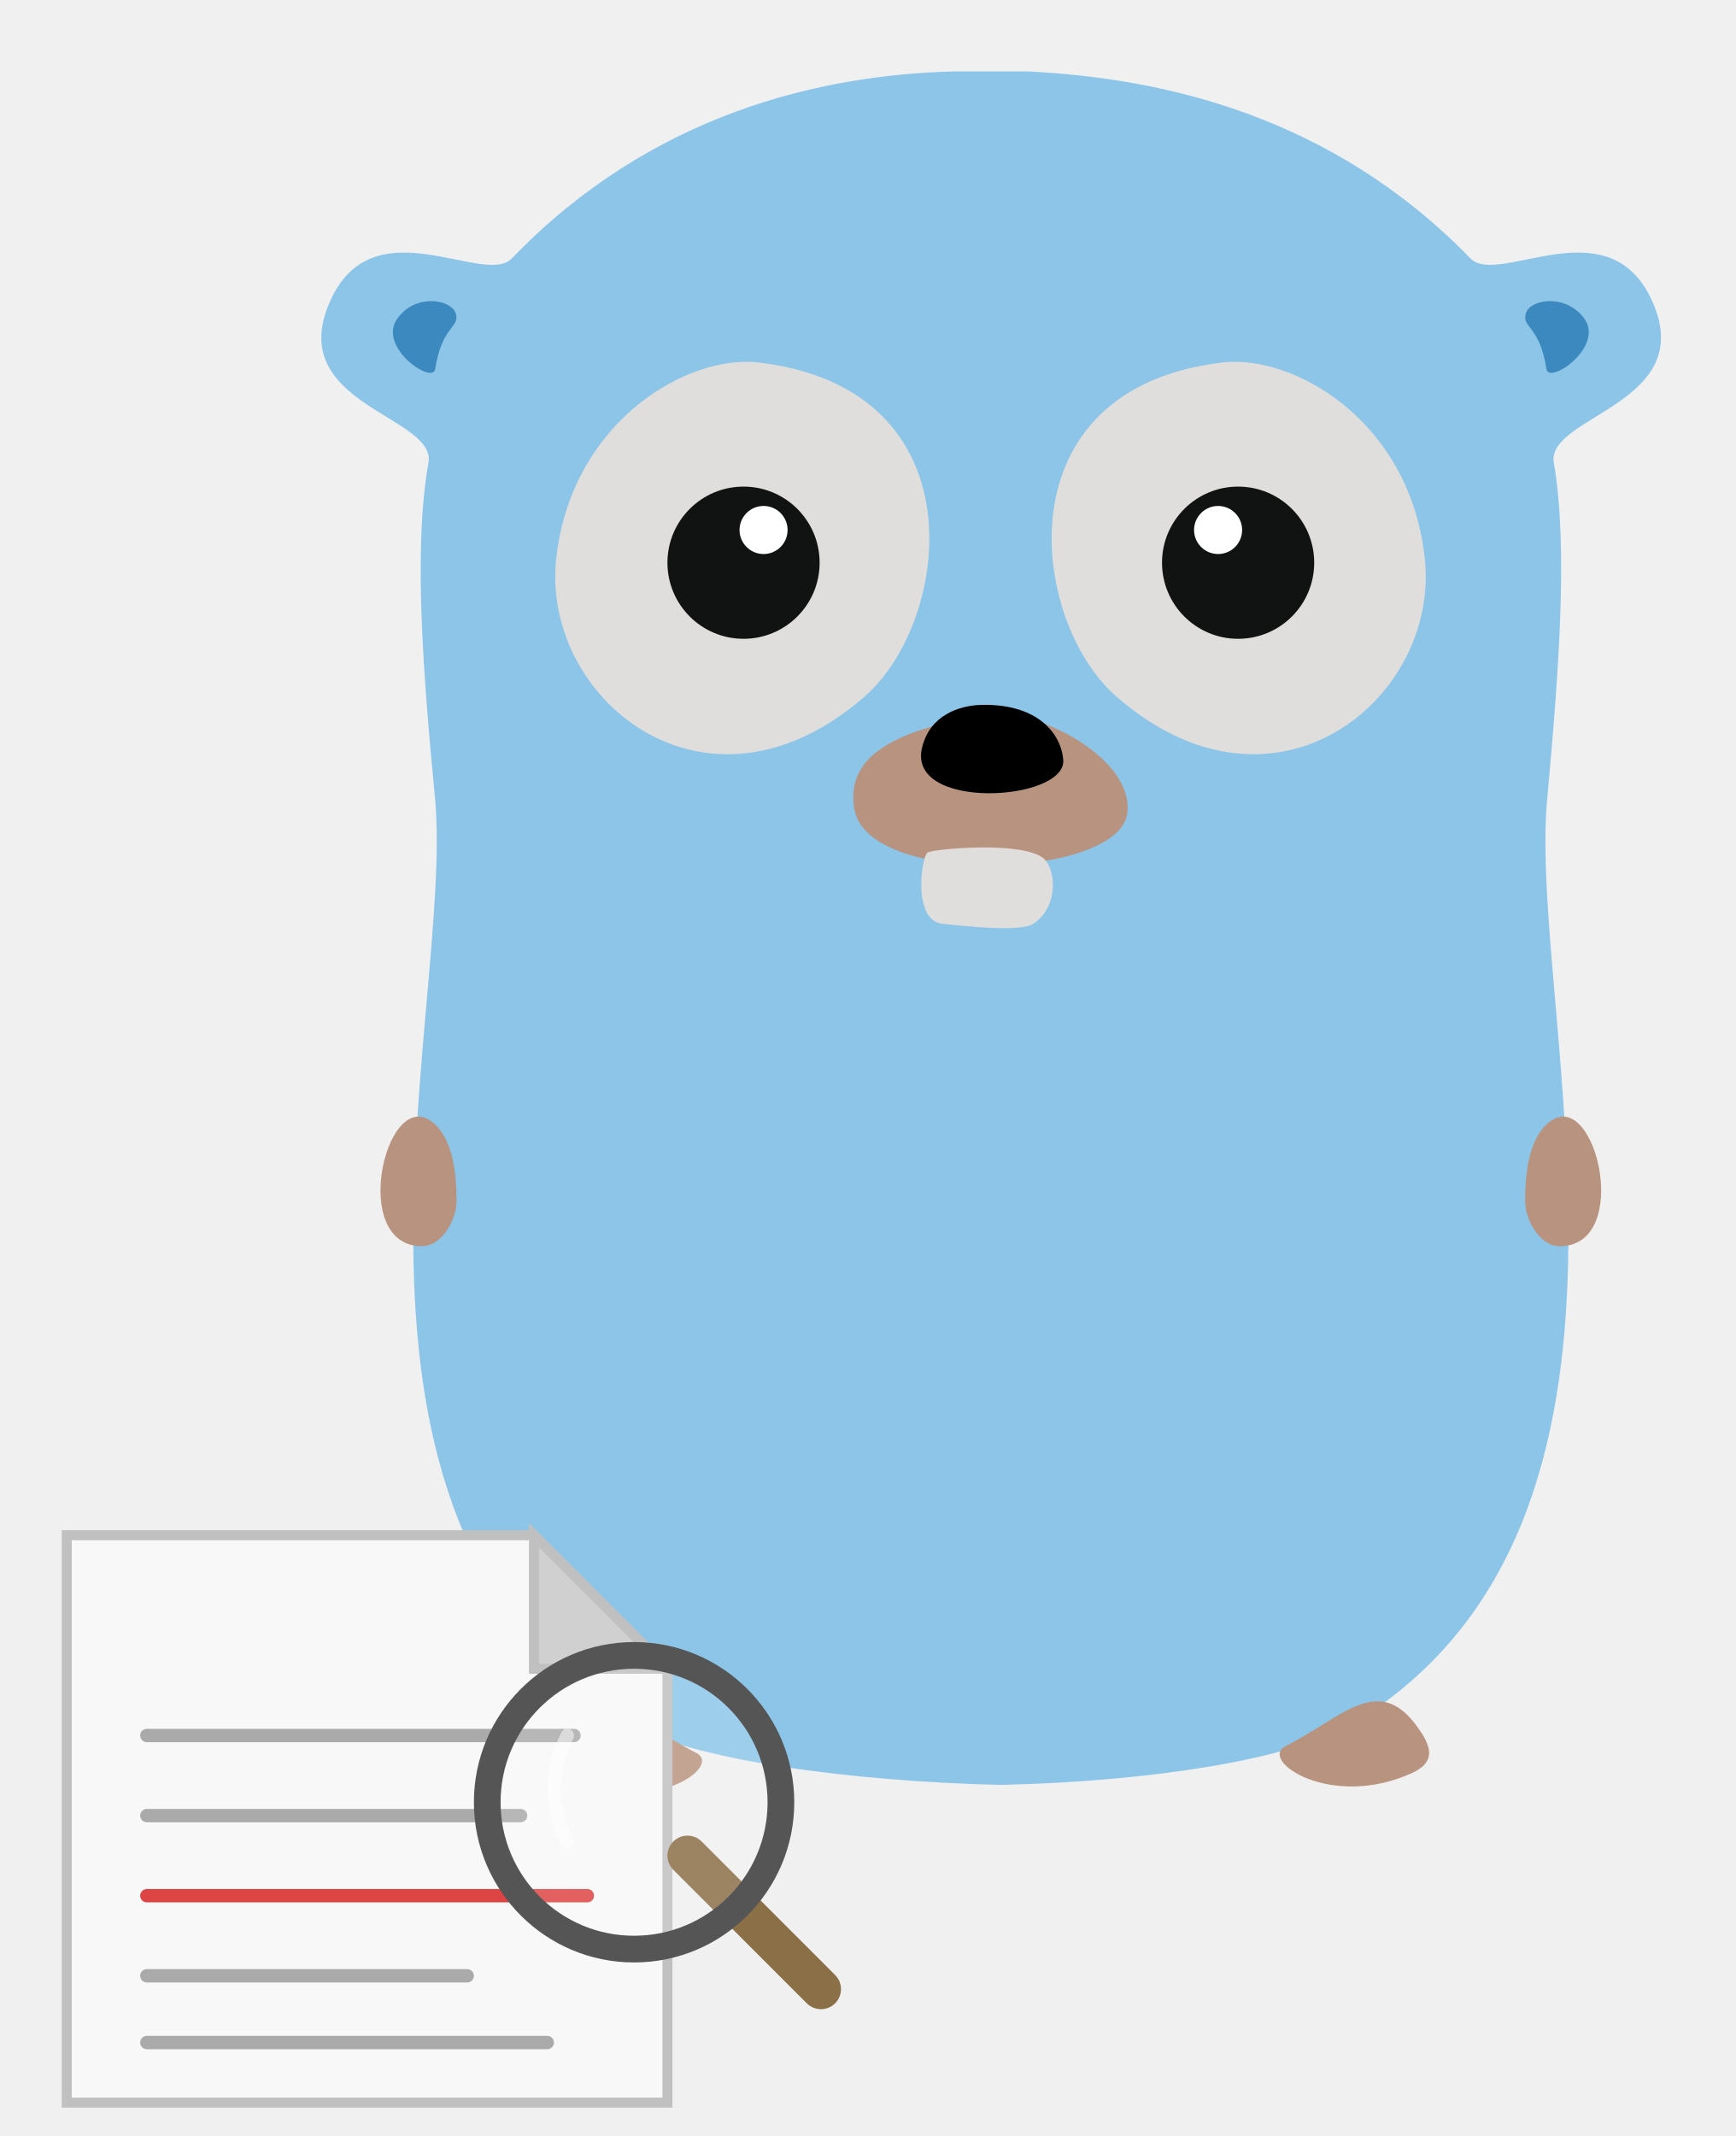
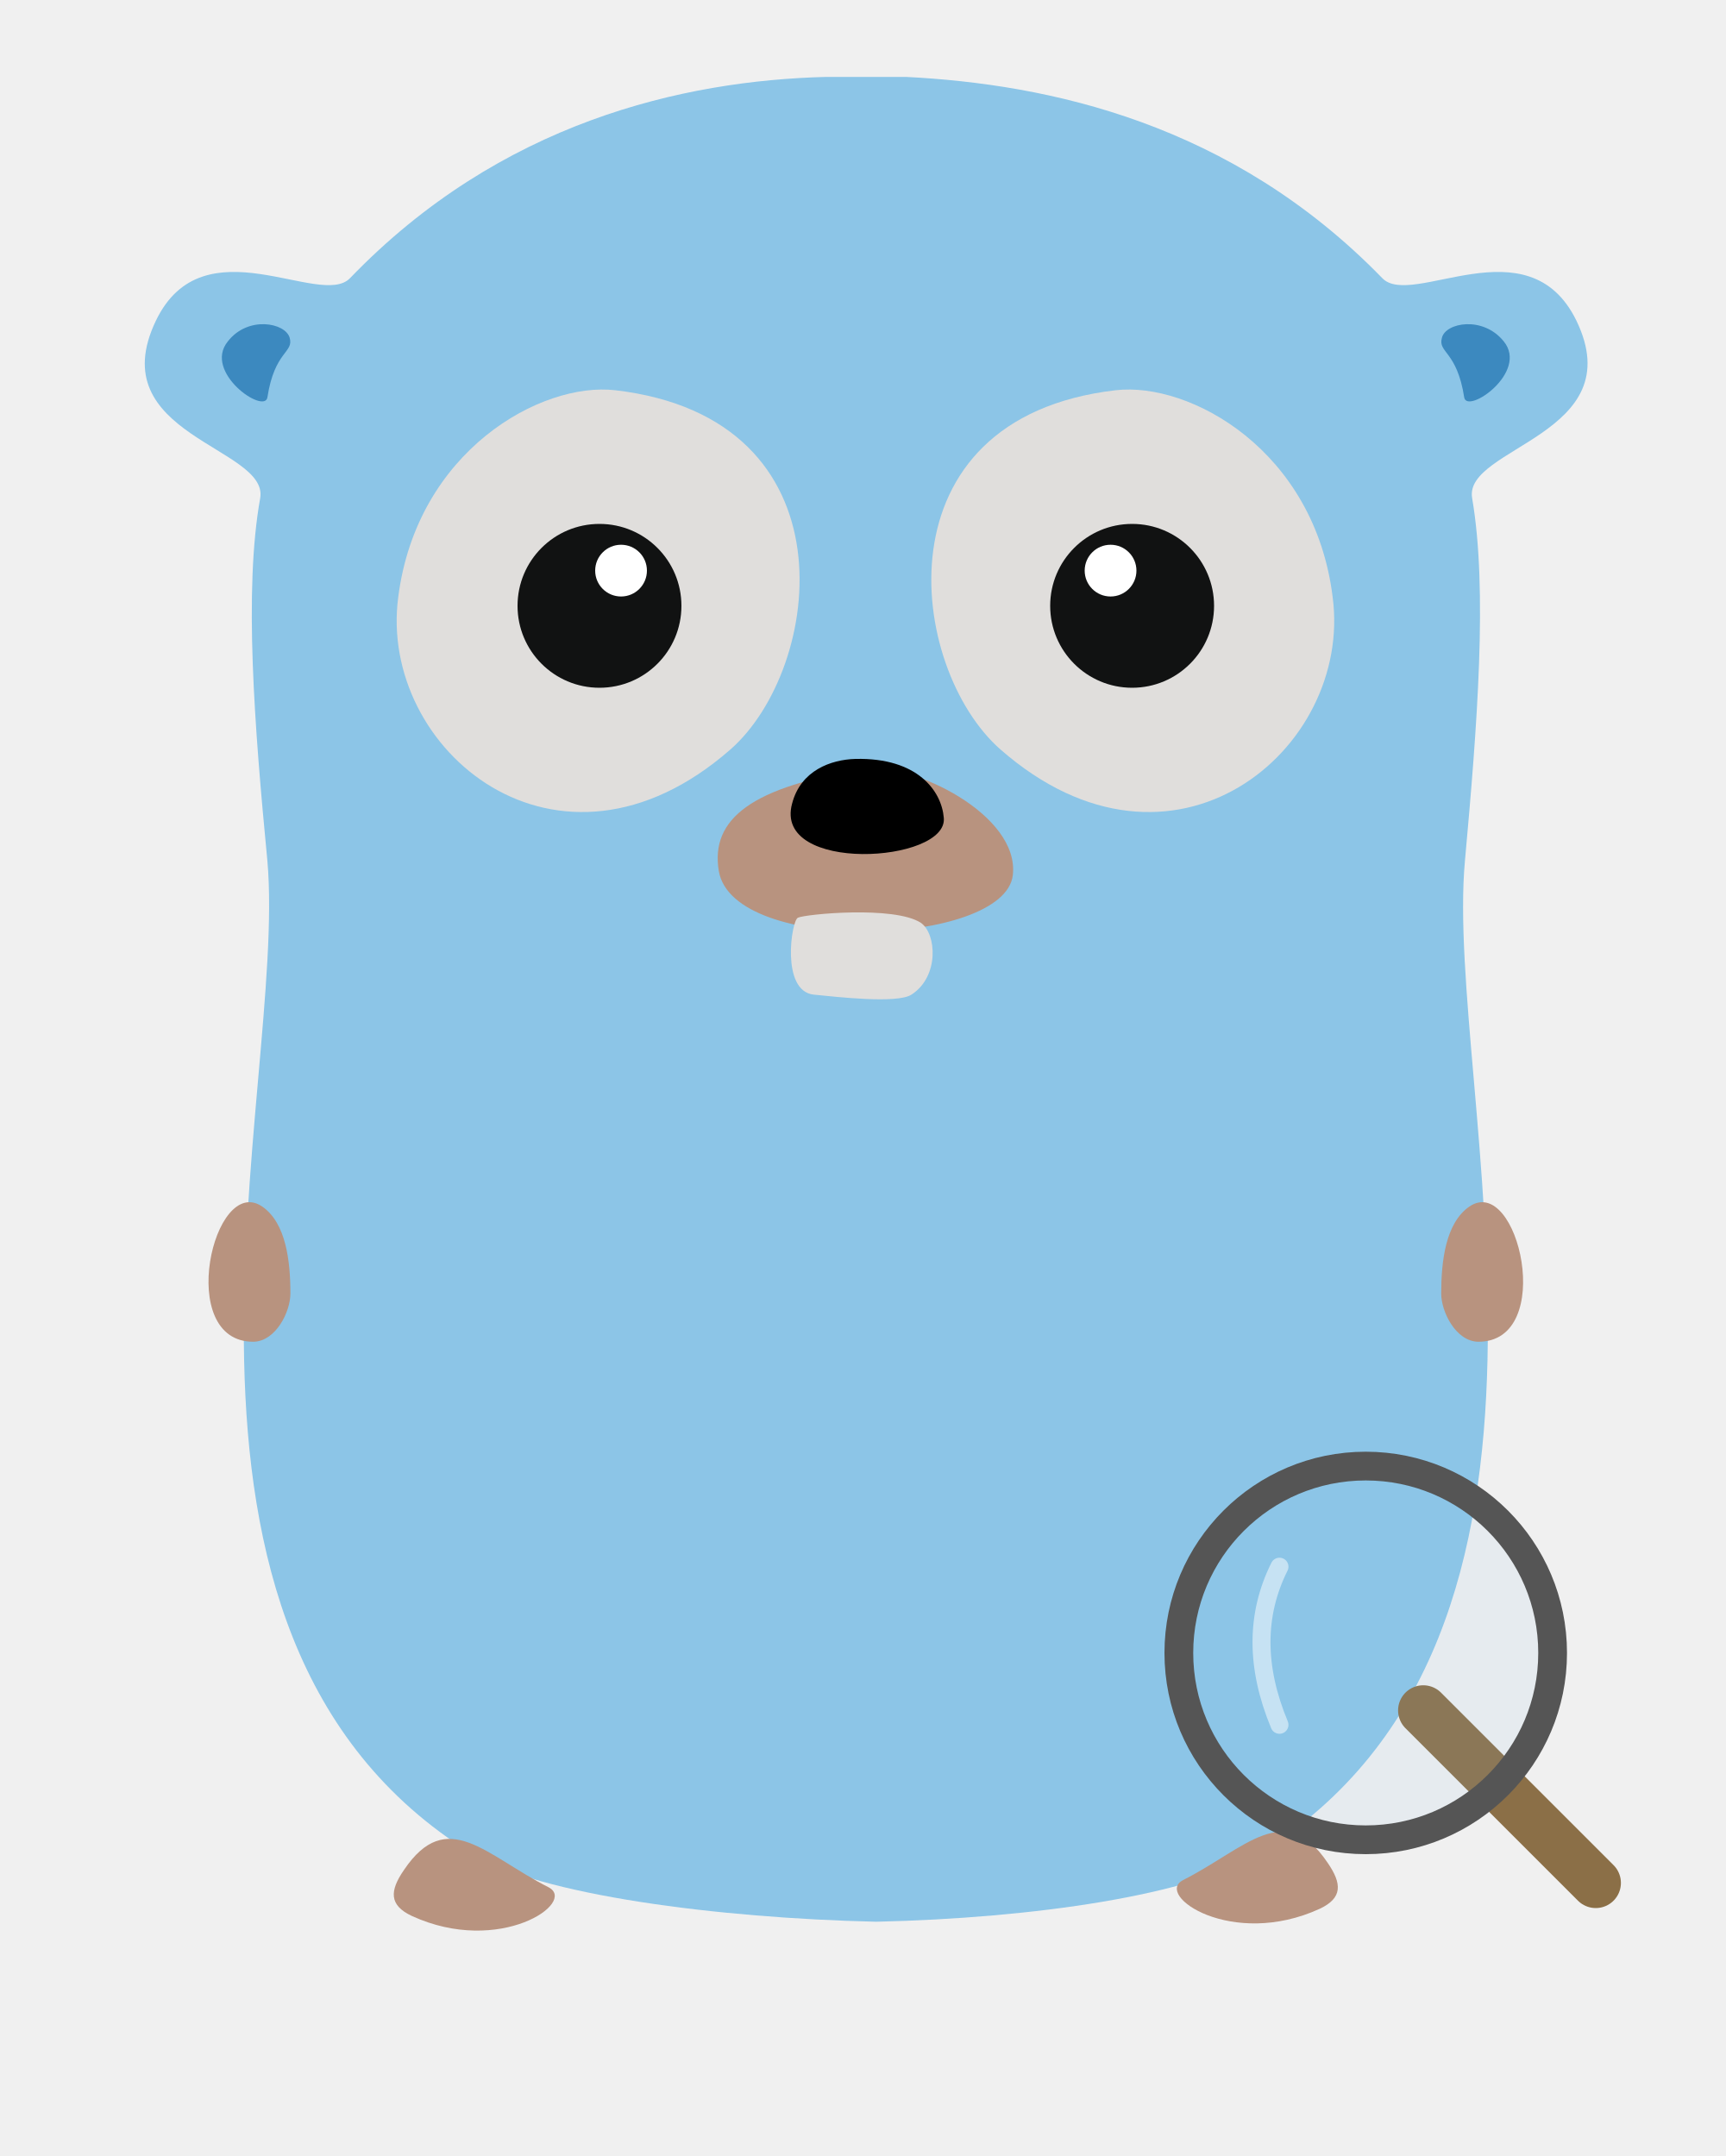
- <svg xmlns="http://www.w3.org/2000/svg" version="1.1" id="Gopher" x="0px" y="0px" viewBox="0 0 260 320" enable-background="new 0 0 260 320" xml:space="preserve">
-   <g transform="translate(40, 0)">
+ <svg xmlns="http://www.w3.org/2000/svg" version="1.1" id="Gopher" x="0px" y="0px" viewBox="0 0 240 300" enable-background="new 0 0 240 300" xml:space="preserve">
+   <g transform="translate(12, 0)">
    <path fill="#8CC5E7" d="M207.3,44.6c-6.7-13.7-22.9-1.6-27-5.9c-21-21.6-46.4-27-66.3-28c0,0-9,0-11,0c-20,0.5-45.4,6.3-66.3,28   c-4.1,4.3-20.4-7.8-27,5.9c-7.7,16,15.7,17.6,14.5,24.7c-2.3,12.8-0.8,31.8,1,50.5C28,151.5,4.3,227.4,53.6,257.9   c9.3,5.8,34.4,9,56.2,9.5l0,0c0,0,0.1,0,0.1,0c0,0,0.1,0,0.1,0l0,0c21.8-0.5,43.9-3.7,53.2-9.5c49.4-30.5,25.7-106.4,28.6-138.1   c1.7-18.7,3.2-37.7,1-50.5C191.6,62.2,215,60.5,207.3,44.6z" />
    <g>
      <path fill="#E0DEDC" d="M143.2,54.3c-33.4,3.9-28.9,38.7-16,50c24,21,49,0,46.2-21.2C170.9,62.7,153.6,53.1,143.2,54.3z" />
      <circle fill="#111212" cx="145.5" cy="84.3" r="11.4" />
      <circle fill="#FFFFFF" cx="142.5" cy="79.4" r="3.6" />
    </g>
    <g>
      <path fill="#B8937F" d="M108.5,107c-16,2.4-21.7,7-20.5,14.2c2,11.8,39.7,10.5,40.9,0.6C129.9,113.3,114.8,106.1,108.5,107z" />
      <path d="M98.2,111.8c-2.7,9.8,21.7,8.3,21.1,2c-0.3-3.7-3.6-8.4-12.3-8.2C103.6,105.7,99.4,107.2,98.2,111.8z" />
      <path fill="#E0DEDC" d="M99,127.7c-0.9,0.4-2.4,10.2,2.2,10.7c3.1,0.3,11.6,1.3,13.6,0c3.9-2.5,3.5-8.5,1.3-10    C112.4,126,100,127.2,99,127.7z" />
    </g>
    <g>
      <path fill="#E0DEDC" d="M73.6,54.3c33.4,3.9,28.9,38.7,16,50c-24,21-49,0-46.2-21.2C46,62.7,63.3,53.1,73.6,54.3z" />
      <circle fill="#111212" cx="71.4" cy="84.3" r="11.4" />
      <circle fill="#FFFFFF" cx="74.4" cy="79.4" r="3.6" />
    </g>
    <path fill="#B8937F" d="M193.6,186.7c11,0.1,5.6-23.5-1.2-18.8c-3.3,2.3-3.9,7.6-3.9,12.1C188.5,182.5,190.5,186.6,193.6,186.7z" />
    <path fill="#B8937F" d="M23.3,186.7c-11,0.1-5.6-23.5,1.2-18.8c3.3,2.3,3.9,7.6,3.9,12.1C28.4,182.5,26.4,186.6,23.3,186.7z" />
    <path fill="#B8937F" d="M172.7,259.2c-6-8.9-11.4-2-20.1,2.4c-4.1,2.1,6.8,9.6,19,4C174.8,264.1,174.7,262.1,172.7,259.2z" />
    <path fill="#B8937F" d="M44.2,260.2c6-8.9,11.4-2,20.1,2.4c4.1,2.1-6.8,9.6-19,4C42.1,265.1,42.2,263.1,44.2,260.2z" />
    <path fill="#3C89BF" d="M188.6,47c-0.6,2.1,2.1,1.8,3.1,8.3c0.4,2.4,9-3.5,5.5-7.8C194.3,43.9,189.1,44.9,188.6,47z" />
    <path fill="#3C89BF" d="M28.3,47c0.6,2.1-2.1,1.8-3.1,8.3c-0.4,2.4-9-3.5-5.5-7.8C22.5,43.9,27.7,44.9,28.3,47z" />
  </g>
-   <g transform="translate(10, 230)">
-     <path d="M0,0 L70,0 L90,20 L90,85 L0,85 Z" fill="#f8f8f8" stroke="#c0c0c0" stroke-width="1.5" />
-     <path d="M70,0 L90,20 L70,20 Z" fill="#d0d0d0" stroke="#c0c0c0" stroke-width="1.5" />
-     <line x1="12" y1="30" x2="76" y2="30" stroke="#aaa" stroke-width="2" stroke-linecap="round" />
-     <line x1="12" y1="42" x2="68" y2="42" stroke="#aaa" stroke-width="2" stroke-linecap="round" />
-     <line x1="12" y1="54" x2="78" y2="54" stroke="#d44" stroke-width="2" stroke-linecap="round" />
-     <line x1="12" y1="66" x2="60" y2="66" stroke="#aaa" stroke-width="2" stroke-linecap="round" />
-     <line x1="12" y1="76" x2="72" y2="76" stroke="#aaa" stroke-width="2" stroke-linecap="round" />
-   </g>
-   <g transform="translate(75, 250)">
-     <line x1="28" y1="28" x2="48" y2="48" stroke="#8B6F47" stroke-width="6" stroke-linecap="round" />
-     <circle cx="20" cy="20" r="22" fill="rgba(255,255,255,0.15)" stroke="#555" stroke-width="4" />
-     <path d="M10,10 Q6,18 10,26" fill="none" stroke="#fff" stroke-width="2" stroke-linecap="round" opacity="0.5" />
+   <g transform="translate(170, 210)">
+     <line x1="28" y1="28" x2="52" y2="52" stroke="#8B6F47" stroke-width="7" stroke-linecap="round" />
+     <circle cx="20" cy="20" r="26" fill="rgba(140,197,231,0.1)" stroke="#555" stroke-width="4" />
+     <path d="M8,8 Q3,18 8,30" fill="none" stroke="#fff" stroke-width="2.5" stroke-linecap="round" opacity="0.5" />
  </g>
</svg>
